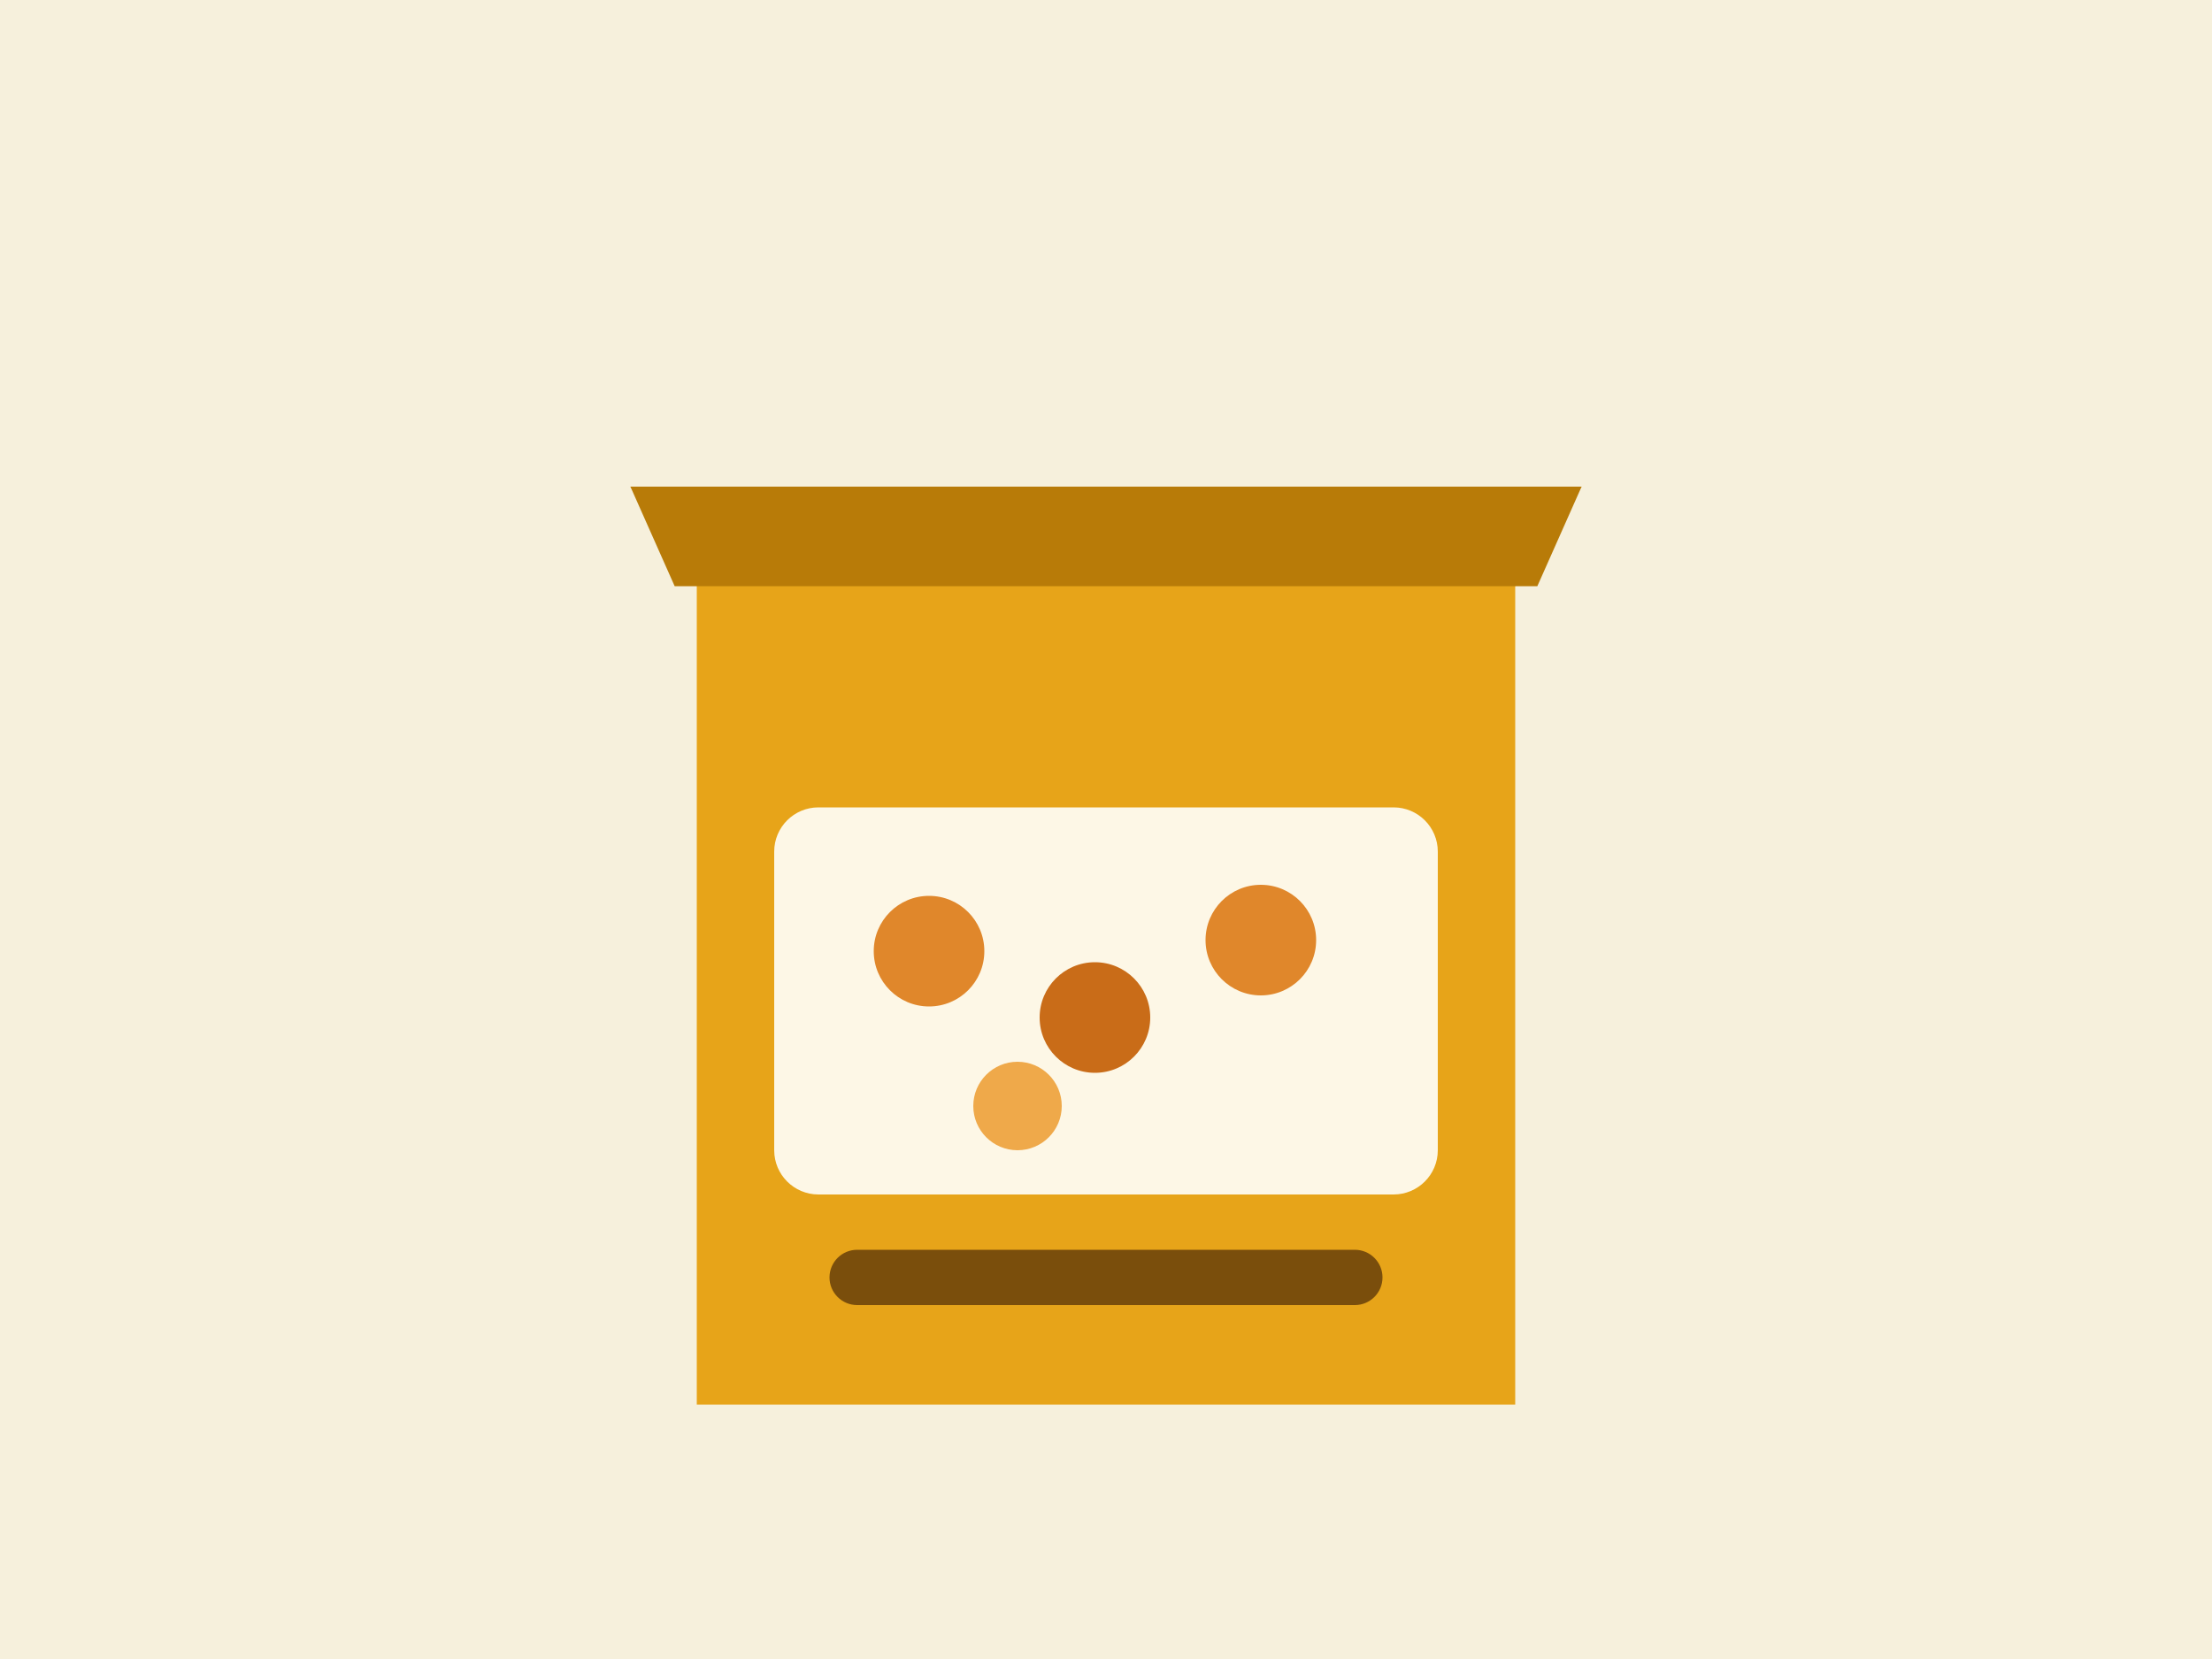
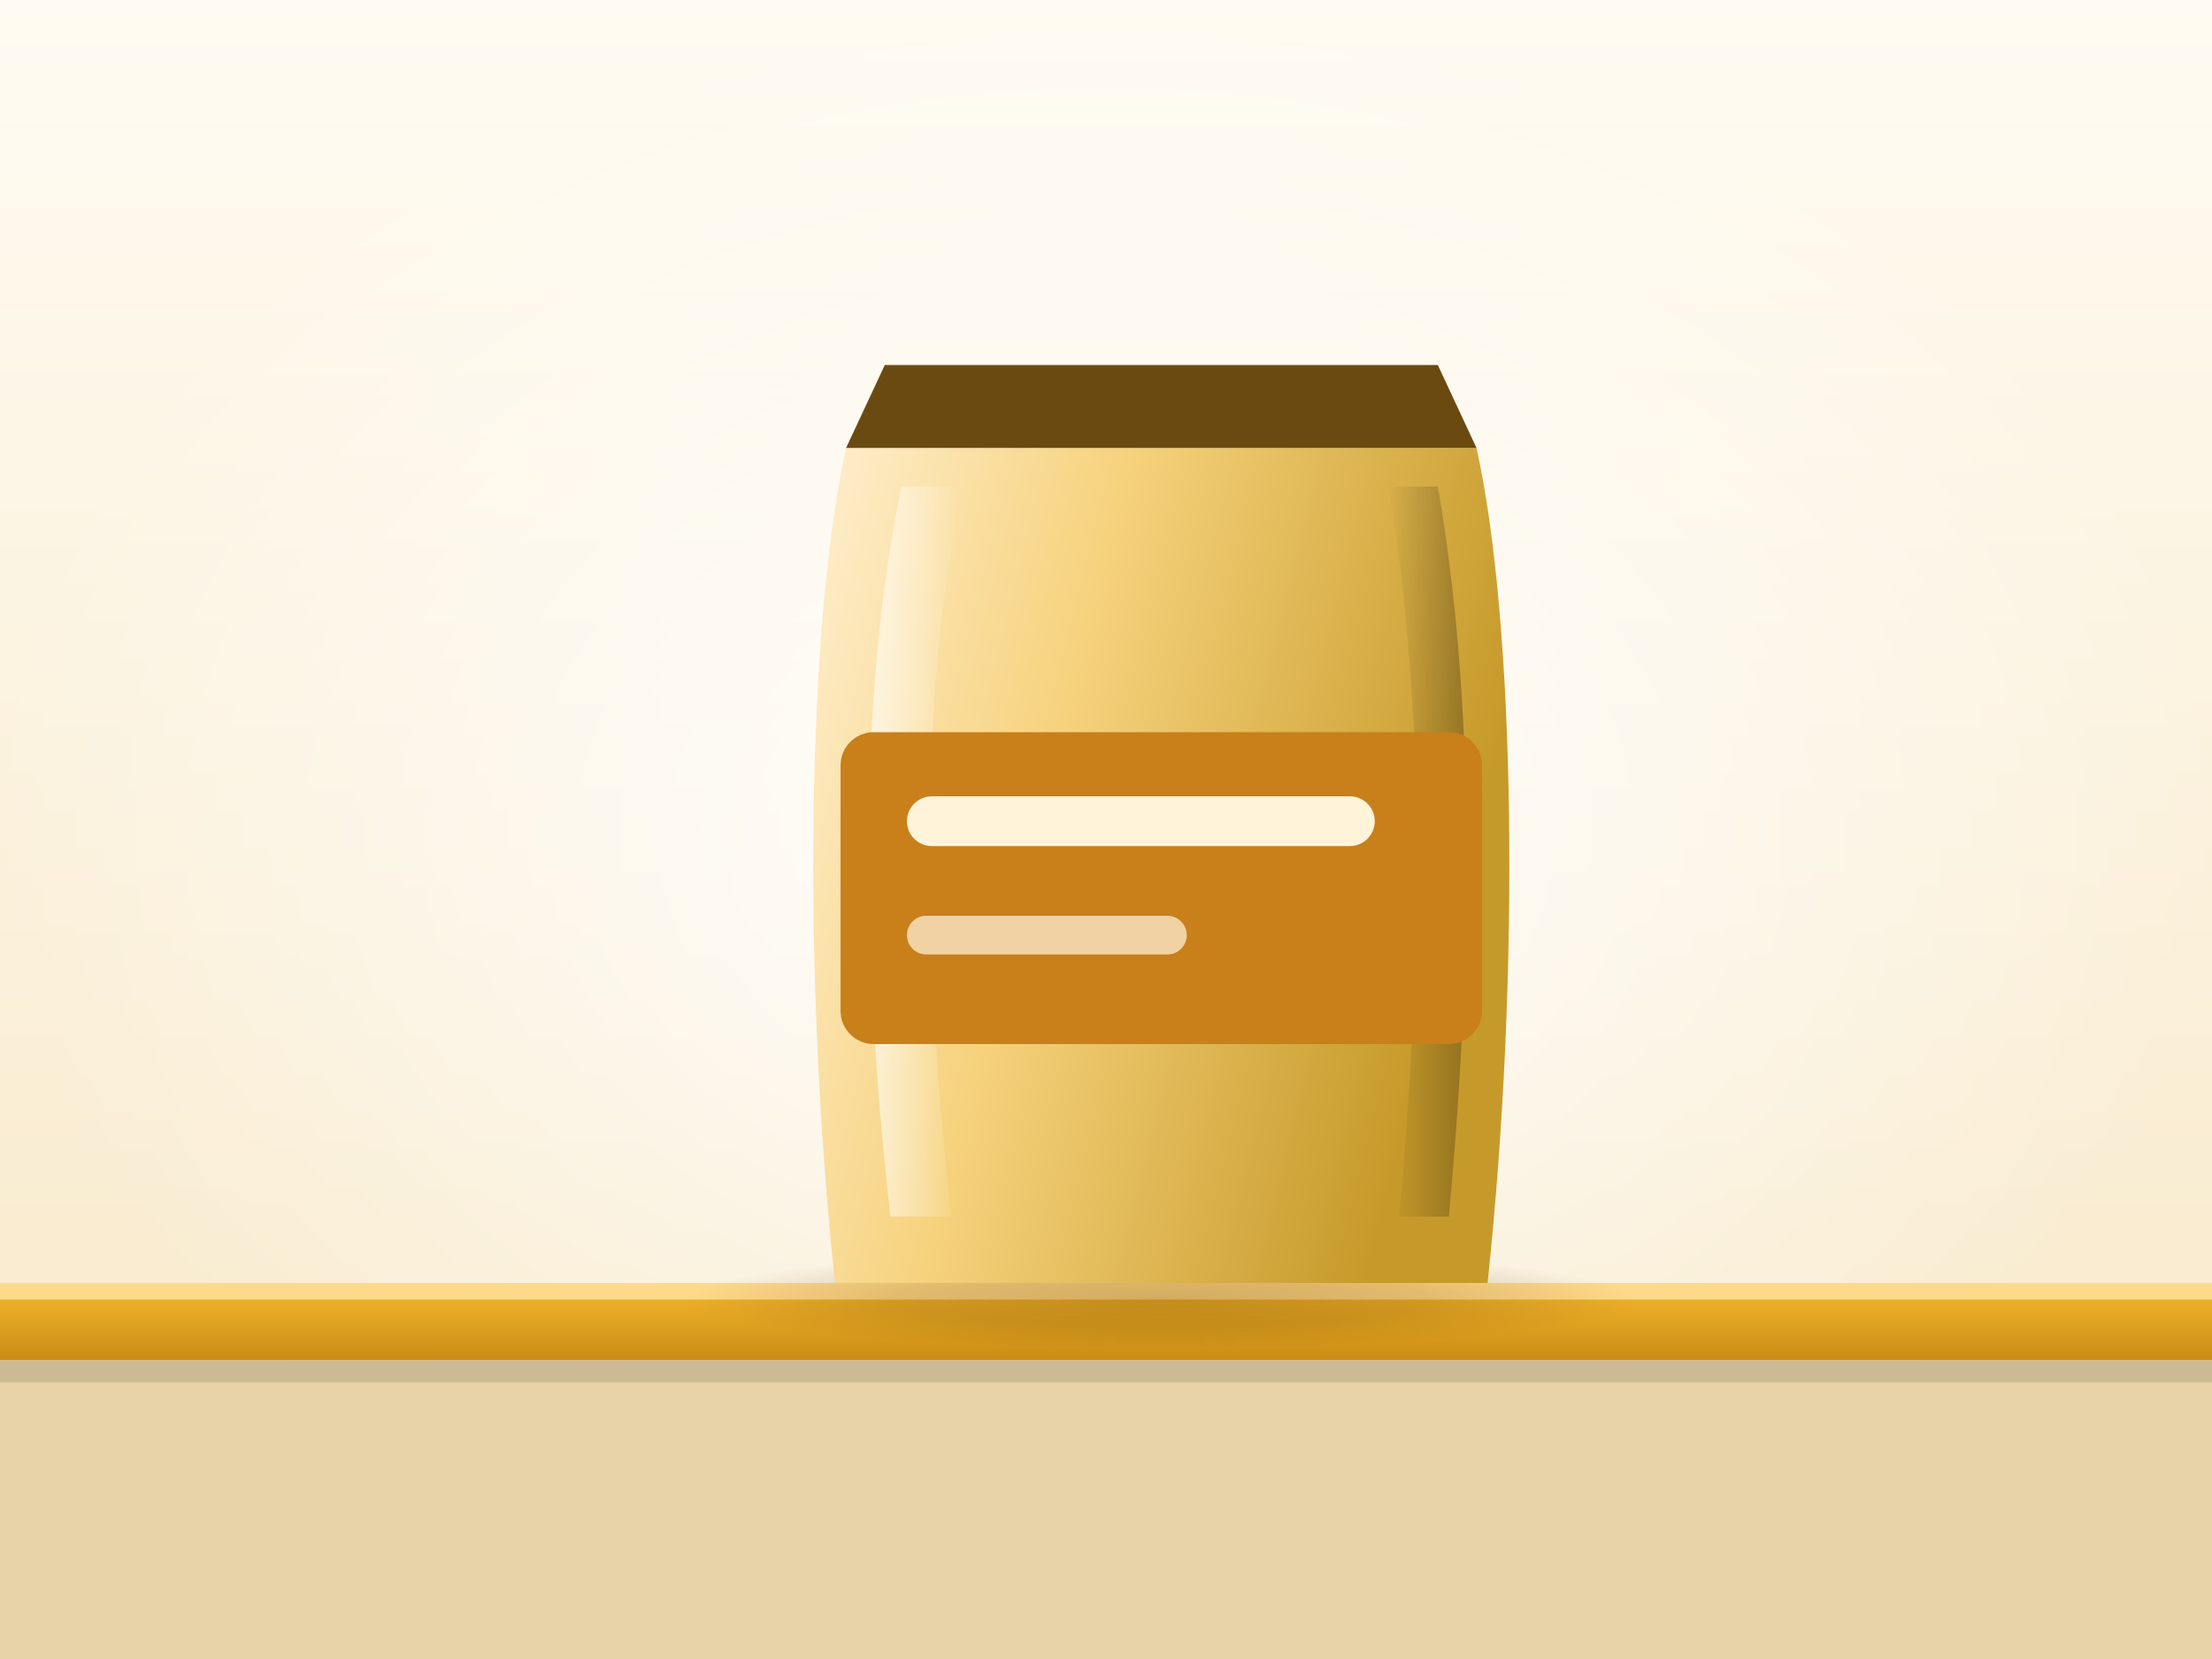
- <svg xmlns="http://www.w3.org/2000/svg" viewBox="0 0 400 300" role="img" aria-label="Pack of dal">
-   <rect width="400" height="300" fill="#F6F0DC" />
-   <path d="M126 254V106l-12-18h172l-12 18v148z" fill="#E7A419" />
-   <path d="M114 88h172l-8 18H122z" fill="#B87B08" />
-   <rect x="140" y="146" width="120" height="70" rx="8" fill="#FDF7E6" />
-   <circle cx="168" cy="172" r="10" fill="#E0872B" />
-   <circle cx="198" cy="184" r="10" fill="#C96C18" />
-   <circle cx="228" cy="170" r="10" fill="#E0872B" />
-   <circle cx="184" cy="200" r="8" fill="#EFA94A" />
-   <rect x="150" y="226" width="100" height="10" rx="5" fill="#7A4E0C" />
+ <svg xmlns="http://www.w3.org/2000/svg" viewBox="0 0 400 300" role="img" aria-label="Pack of toor dal">
+   <defs>
+     <linearGradient id="bg" x1="0" y1="0" x2="0" y2="1">
+       <stop offset="0" stop-color="#FFFBF2" />
+       <stop offset="1" stop-color="#F7E7C6" />
+     </linearGradient>
+     <radialGradient id="hl" cx="0.5" cy="0.5" r="0.5">
+       <stop offset="0" stop-color="#FFFFFF" stop-opacity="0.95" />
+       <stop offset="1" stop-color="#FFFFFF" stop-opacity="0" />
+     </radialGradient>
+     <linearGradient id="sf" x1="0" y1="0" x2="0" y2="1">
+       <stop offset="0" stop-color="#F5B92E" />
+       <stop offset="1" stop-color="#C98C14" />
+     </linearGradient>
+     <linearGradient id="gl" x1="0" y1="0" x2="1" y2="0">
+       <stop offset="0" stop-color="#FFFFFF" stop-opacity="0.62" />
+       <stop offset="1" stop-color="#FFFFFF" stop-opacity="0" />
+     </linearGradient>
+     <linearGradient id="sd" x1="1" y1="0" x2="0" y2="0">
+       <stop offset="0" stop-color="#000000" stop-opacity="0.26" />
+       <stop offset="1" stop-color="#000000" stop-opacity="0" />
+     </linearGradient>
+     <radialGradient id="sh" cx="0.5" cy="0.5" r="0.5">
+       <stop offset="0" stop-color="#6B3F00" stop-opacity="0.3" />
+       <stop offset="0.55" stop-color="#6B3F00" stop-opacity="0.2" />
+       <stop offset="1" stop-color="#6B3F00" stop-opacity="0" />
+     </radialGradient>
+     <linearGradient id="g1" x1="0" y1="0" x2="1" y2="0.3">
+       <stop offset="0" stop-color="#FFEFD0" />
+       <stop offset="0.42" stop-color="#F6D27C" />
+       <stop offset="1" stop-color="#C69A2A" />
+     </linearGradient>
+   </defs>
+   <rect width="400" height="300" fill="url(#bg)" />
+   <rect x="0" y="0" width="400" height="300" fill="url(#hl)" />
+   <rect x="0" y="232" width="400" height="14" fill="url(#sf)" />
+   <rect x="0" y="232" width="400" height="3" fill="#FFD98A" />
+   <rect x="0" y="246" width="400" height="54" fill="#E8D3A8" />
+   <rect x="0" y="246" width="400" height="4" fill="#000" opacity="0.12" />
+   <ellipse cx="210" cy="235" rx="86" ry="9" fill="url(#sh)" />
+   <path d="M151 232 C145 175.6 146 112.5 153 81 H267 C274 112.5 275 175.6 269 232 Z" fill="url(#g1)" />
+   <path d="M153 81 L160 66 H260 L267 81 Z" fill="#6B4A12" />
+   <path d="M161 220 C155 165.6 156 122.4 163 88 H174 C167 122.4 166 165.6 172 220 Z" fill="url(#gl)" />
+   <path d="M262 220 C267 165.6 266 122.4 260 88 H251 C257 122.4 258 165.6 253 220 Z" fill="url(#sd)" />
+   <rect x="152" y="132.4" width="116" height="56.4" rx="6" fill="#C97F1A" />
+   <rect x="164" y="144" width="84.6" height="9" rx="4.5" fill="#FFF3DA" />
+   <rect x="164" y="165.6" width="50.6" height="7" rx="3.5" fill="#FFF3DA" opacity="0.72" />
</svg>
